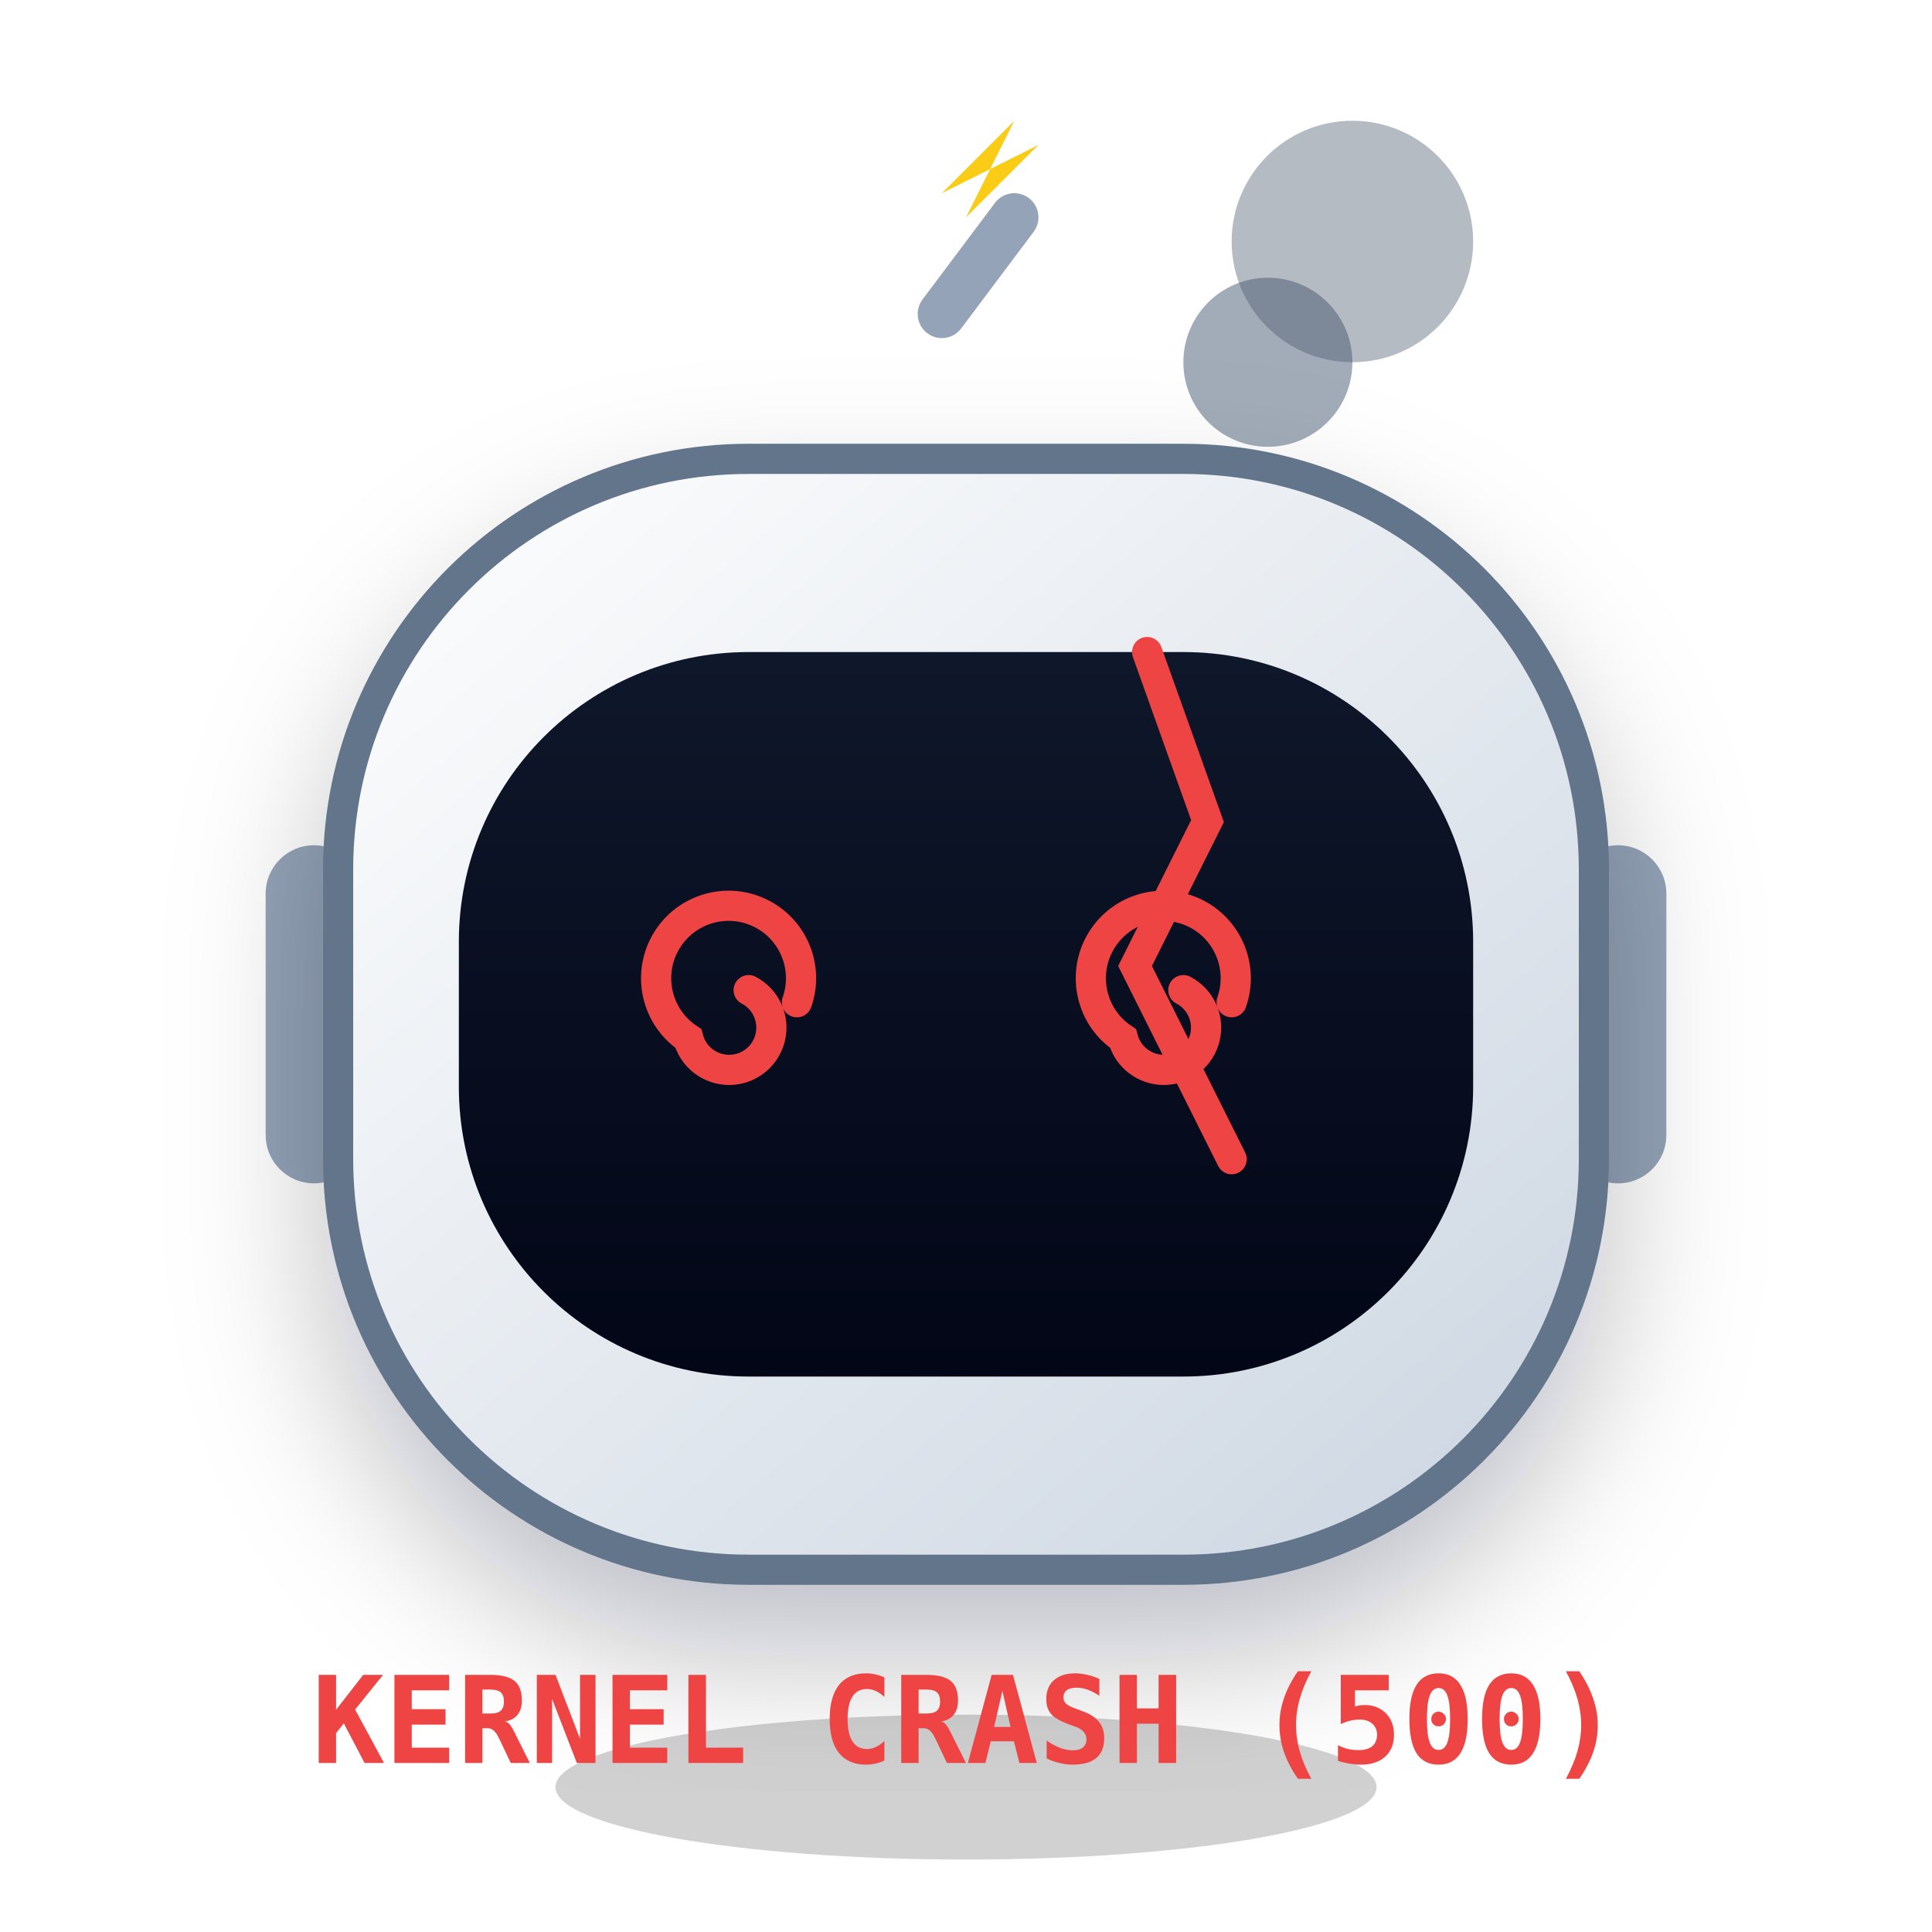
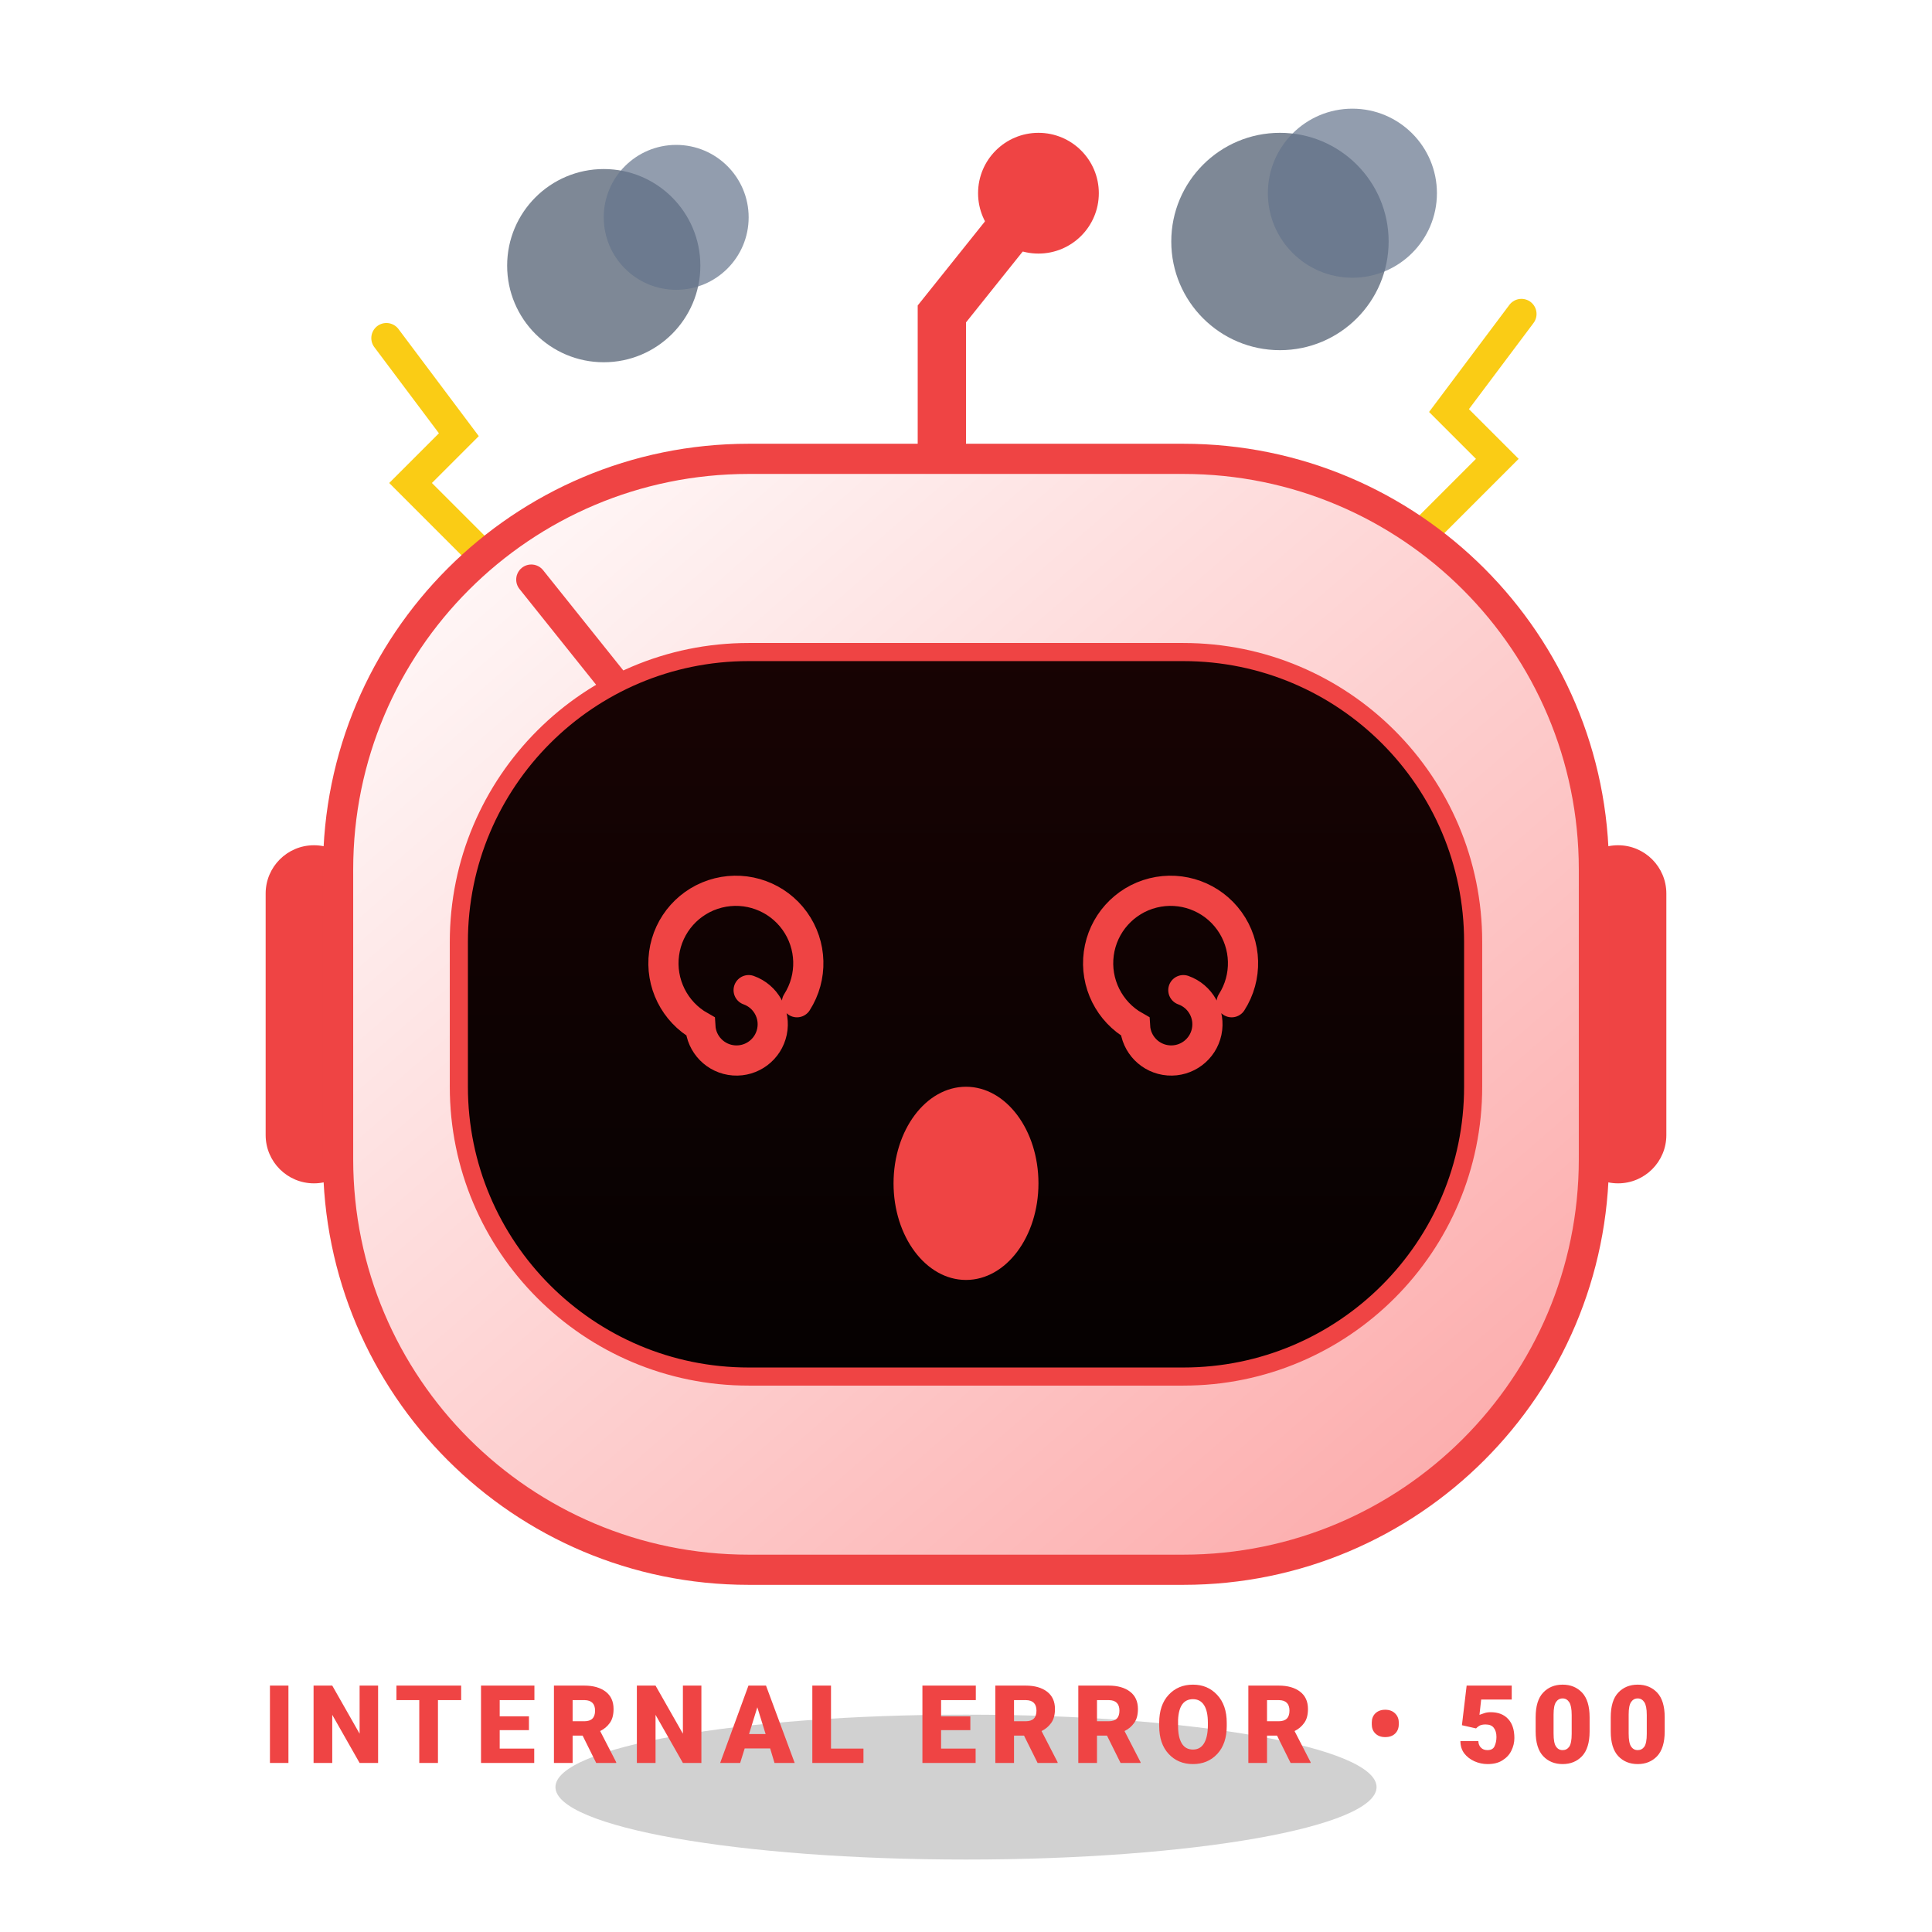
<svg xmlns="http://www.w3.org/2000/svg" viewBox="0 0 160 160" width="100%" height="100%">
  <defs>
-     <linearGradient id="astro-head-grad" x1="0%" y1="0%" x2="100%" y2="100%">
+     <linearGradient id="astro-head-500" x1="0%" y1="0%" x2="100%" y2="100%">
      <stop offset="0%" stop-color="#ffffff" />
-       <stop offset="100%" stop-color="#cbd5e1" />
+       <stop offset="100%" stop-color="#fca5a5" />
    </linearGradient>
-     <linearGradient id="astro-visor-glass" x1="0%" y1="0%" x2="0%" y2="100%">
-       <stop offset="0%" stop-color="#0f172a" />
-       <stop offset="100%" stop-color="#020617" />
+     <linearGradient id="astro-visor-500" x1="0%" y1="0%" x2="0%" y2="100%">
+       <stop offset="0%" stop-color="#180303" />
+       <stop offset="100%" stop-color="#050101" />
    </linearGradient>
-     <filter id="astro-shadow" x="-20%" y="-20%" width="140%" height="140%">
-       <feDropShadow dx="0" dy="6" stdDeviation="6" flood-color="#020617" flood-opacity="0.25" />
-     </filter>
  </defs>
  <style>
-     @keyframes crashSmoke {
-       0% { transform: translateY(0) scale(0.6); opacity: 0.8; }
-       100% { transform: translateY(-16px) scale(1.2); opacity: 0; }
+     @keyframes shiverDizzy {
+       0%, 100% { transform: rotate(0deg) translate(0, 0); }
+       20% { transform: rotate(-4deg) translate(-2px, 1px); }
+       40% { transform: rotate(4deg) translate(2px, -1px); }
+       60% { transform: rotate(-3deg) translate(-1px, 2px); }
+       80% { transform: rotate(3deg) translate(1px, -2px); }
    }
-     @keyframes sparkFlick {
+     @keyframes smokePuff {
+       0% { transform: translateY(0) scale(0.6); opacity: 0; }
+       50% { opacity: 0.8; }
+       100% { transform: translateY(-24px) scale(1.4); opacity: 0; }
+     }
+     @keyframes electricSpark {
      0%, 100% { opacity: 0; }
      50% { opacity: 1; }
    }
-     .smoke-puff { animation: crashSmoke 1.6s infinite ease-out; }
-     .sparks { animation: sparkFlick 0.4s infinite; }
+     .head-dizzy { animation: shiverDizzy 0.4s infinite; transform-origin: 80px 145px; }
+     .smoke-1 { animation: smokePuff 2s infinite ease-out; transform-origin: 50px 25px; }
+     .smoke-2 { animation: smokePuff 2s infinite ease-out 0.8s; transform-origin: 105px 25px; }
+     .spark-zap { animation: electricSpark 0.25s infinite; }
  </style>
  <ellipse cx="80" cy="148" rx="34" ry="6" fill="#000000" opacity="0.18" />
-   <circle cx="105" cy="30" r="7" fill="#64748b" opacity="0.6" class="smoke-puff" />
-   <circle cx="112" cy="20" r="10" fill="#475569" opacity="0.4" class="smoke-puff" />
-   <g class="sparks">
-     <polygon points="78,16 84,10 80,18 86,12" fill="#facc15" />
+   <g class="smoke-1">
+     <circle cx="50" cy="22" r="8" fill="#475569" opacity="0.7" />
+     <circle cx="56" cy="18" r="6" fill="#64748b" opacity="0.7" />
  </g>
-   <line x1="78" y1="26" x2="84" y2="18" stroke="#94a3b8" stroke-width="4" stroke-linecap="round" />
-   <rect x="22" y="70" width="8" height="28" rx="4" fill="#94a3b8" />
-   <rect x="130" y="70" width="8" height="28" rx="4" fill="#94a3b8" />
-   <rect x="28" y="38" width="104" height="92" rx="34" fill="url(#astro-head-grad)" stroke="#64748b" stroke-width="2.5" filter="url(#astro-shadow)" />
-   <rect x="38" y="54" width="84" height="60" rx="24" fill="url(#astro-visor-glass)" />
-   <polyline points="95,54 100,68 94,80 102,96" fill="none" stroke="#ef4444" stroke-width="2.5" stroke-linecap="round" />
-   <path d="M 62 82 A 3.5 3.5 0 1 1 57 86 A 6 6 0 1 1 66 83" fill="none" stroke="#ef4444" stroke-width="2.5" stroke-linecap="round" />
-   <path d="M 98 82 A 3.5 3.5 0 1 1 93 86 A 6 6 0 1 1 102 83" fill="none" stroke="#ef4444" stroke-width="2.5" stroke-linecap="round" />
-   <text x="80" y="146" font-family="monospace" font-size="10" font-weight="bold" fill="#ef4444" text-anchor="middle">KERNEL CRASH (500)</text>
+   <g class="smoke-2">
+     <circle cx="106" cy="20" r="9" fill="#475569" opacity="0.7" />
+     <circle cx="112" cy="16" r="7" fill="#64748b" opacity="0.7" />
+   </g>
+   <g class="spark-zap">
+     <polyline points="32,28 38,36 34,40 42,48" fill="none" stroke="#facc15" stroke-width="2.5" stroke-linecap="round" />
+     <polyline points="126,26 120,34 124,38 116,46" fill="none" stroke="#facc15" stroke-width="2.5" stroke-linecap="round" />
+   </g>
+   <g class="head-dizzy">
+     <path d="M 78 40 L 78 26 L 86 16" fill="none" stroke="#ef4444" stroke-width="4" stroke-linecap="round" />
+     <circle cx="86" cy="16" r="5" fill="#ef4444" />
+     <rect x="22" y="70" width="8" height="28" rx="4" fill="#ef4444" />
+     <rect x="130" y="70" width="8" height="28" rx="4" fill="#ef4444" />
+     <rect x="28" y="38" width="104" height="92" rx="34" fill="url(#astro-head-500)" stroke="#ef4444" stroke-width="2.5" />
+     <path d="M 44 48 L 52 58 L 48 64 L 56 72" fill="none" stroke="#ef4444" stroke-width="2.5" stroke-linecap="round" />
+     <rect x="38" y="54" width="84" height="60" rx="24" fill="url(#astro-visor-500)" stroke="#ef4444" stroke-width="1.5" />
+     <path d="M 62 82 A 3 3 0 1 1 58 85 A 6 6 0 1 1 66 83" fill="none" stroke="#ef4444" stroke-width="2.5" stroke-linecap="round" />
+     <path d="M 98 82 A 3 3 0 1 1 94 85 A 6 6 0 1 1 102 83" fill="none" stroke="#ef4444" stroke-width="2.5" stroke-linecap="round" />
+     <ellipse cx="80" cy="98" rx="6" ry="8" fill="#ef4444" />
+   </g>
+   <text x="80" y="146" font-family="-apple-system, BlinkMacSystemFont, 'Segoe UI', Roboto, monospace" font-size="9" font-weight="800" fill="#ef4444" letter-spacing="1" text-anchor="middle">INTERNAL ERROR • 500</text>
</svg>
